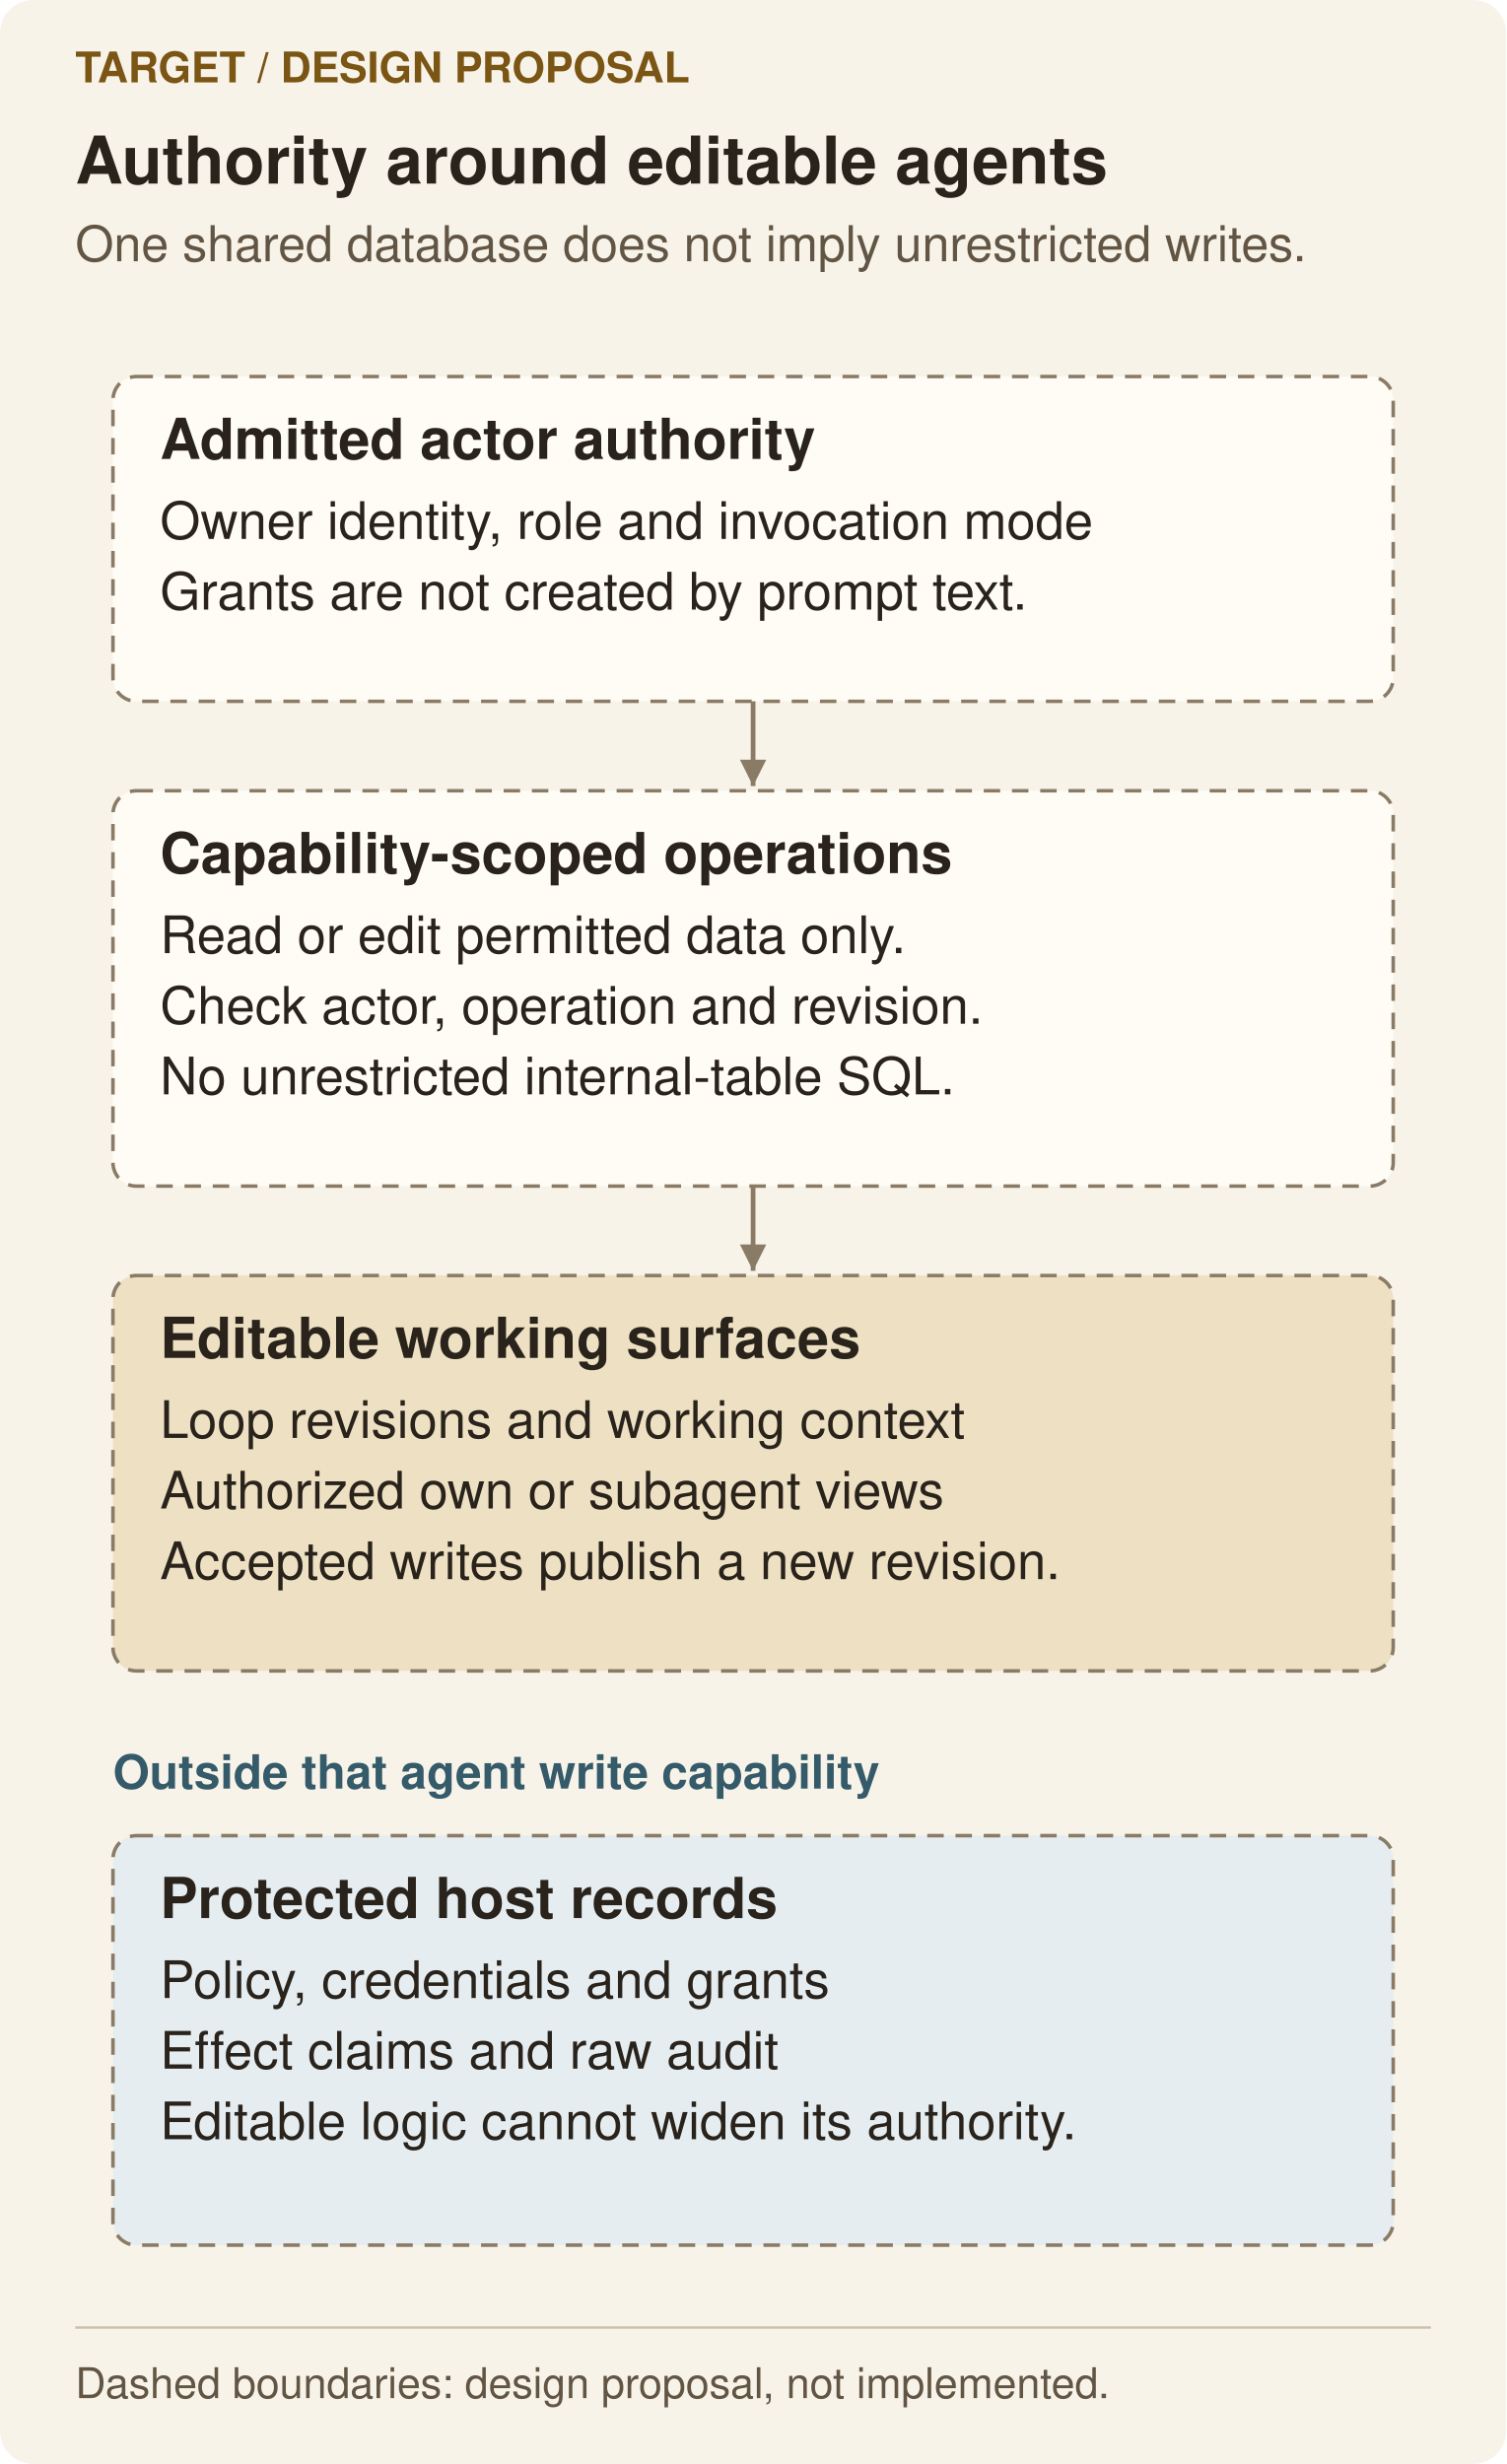
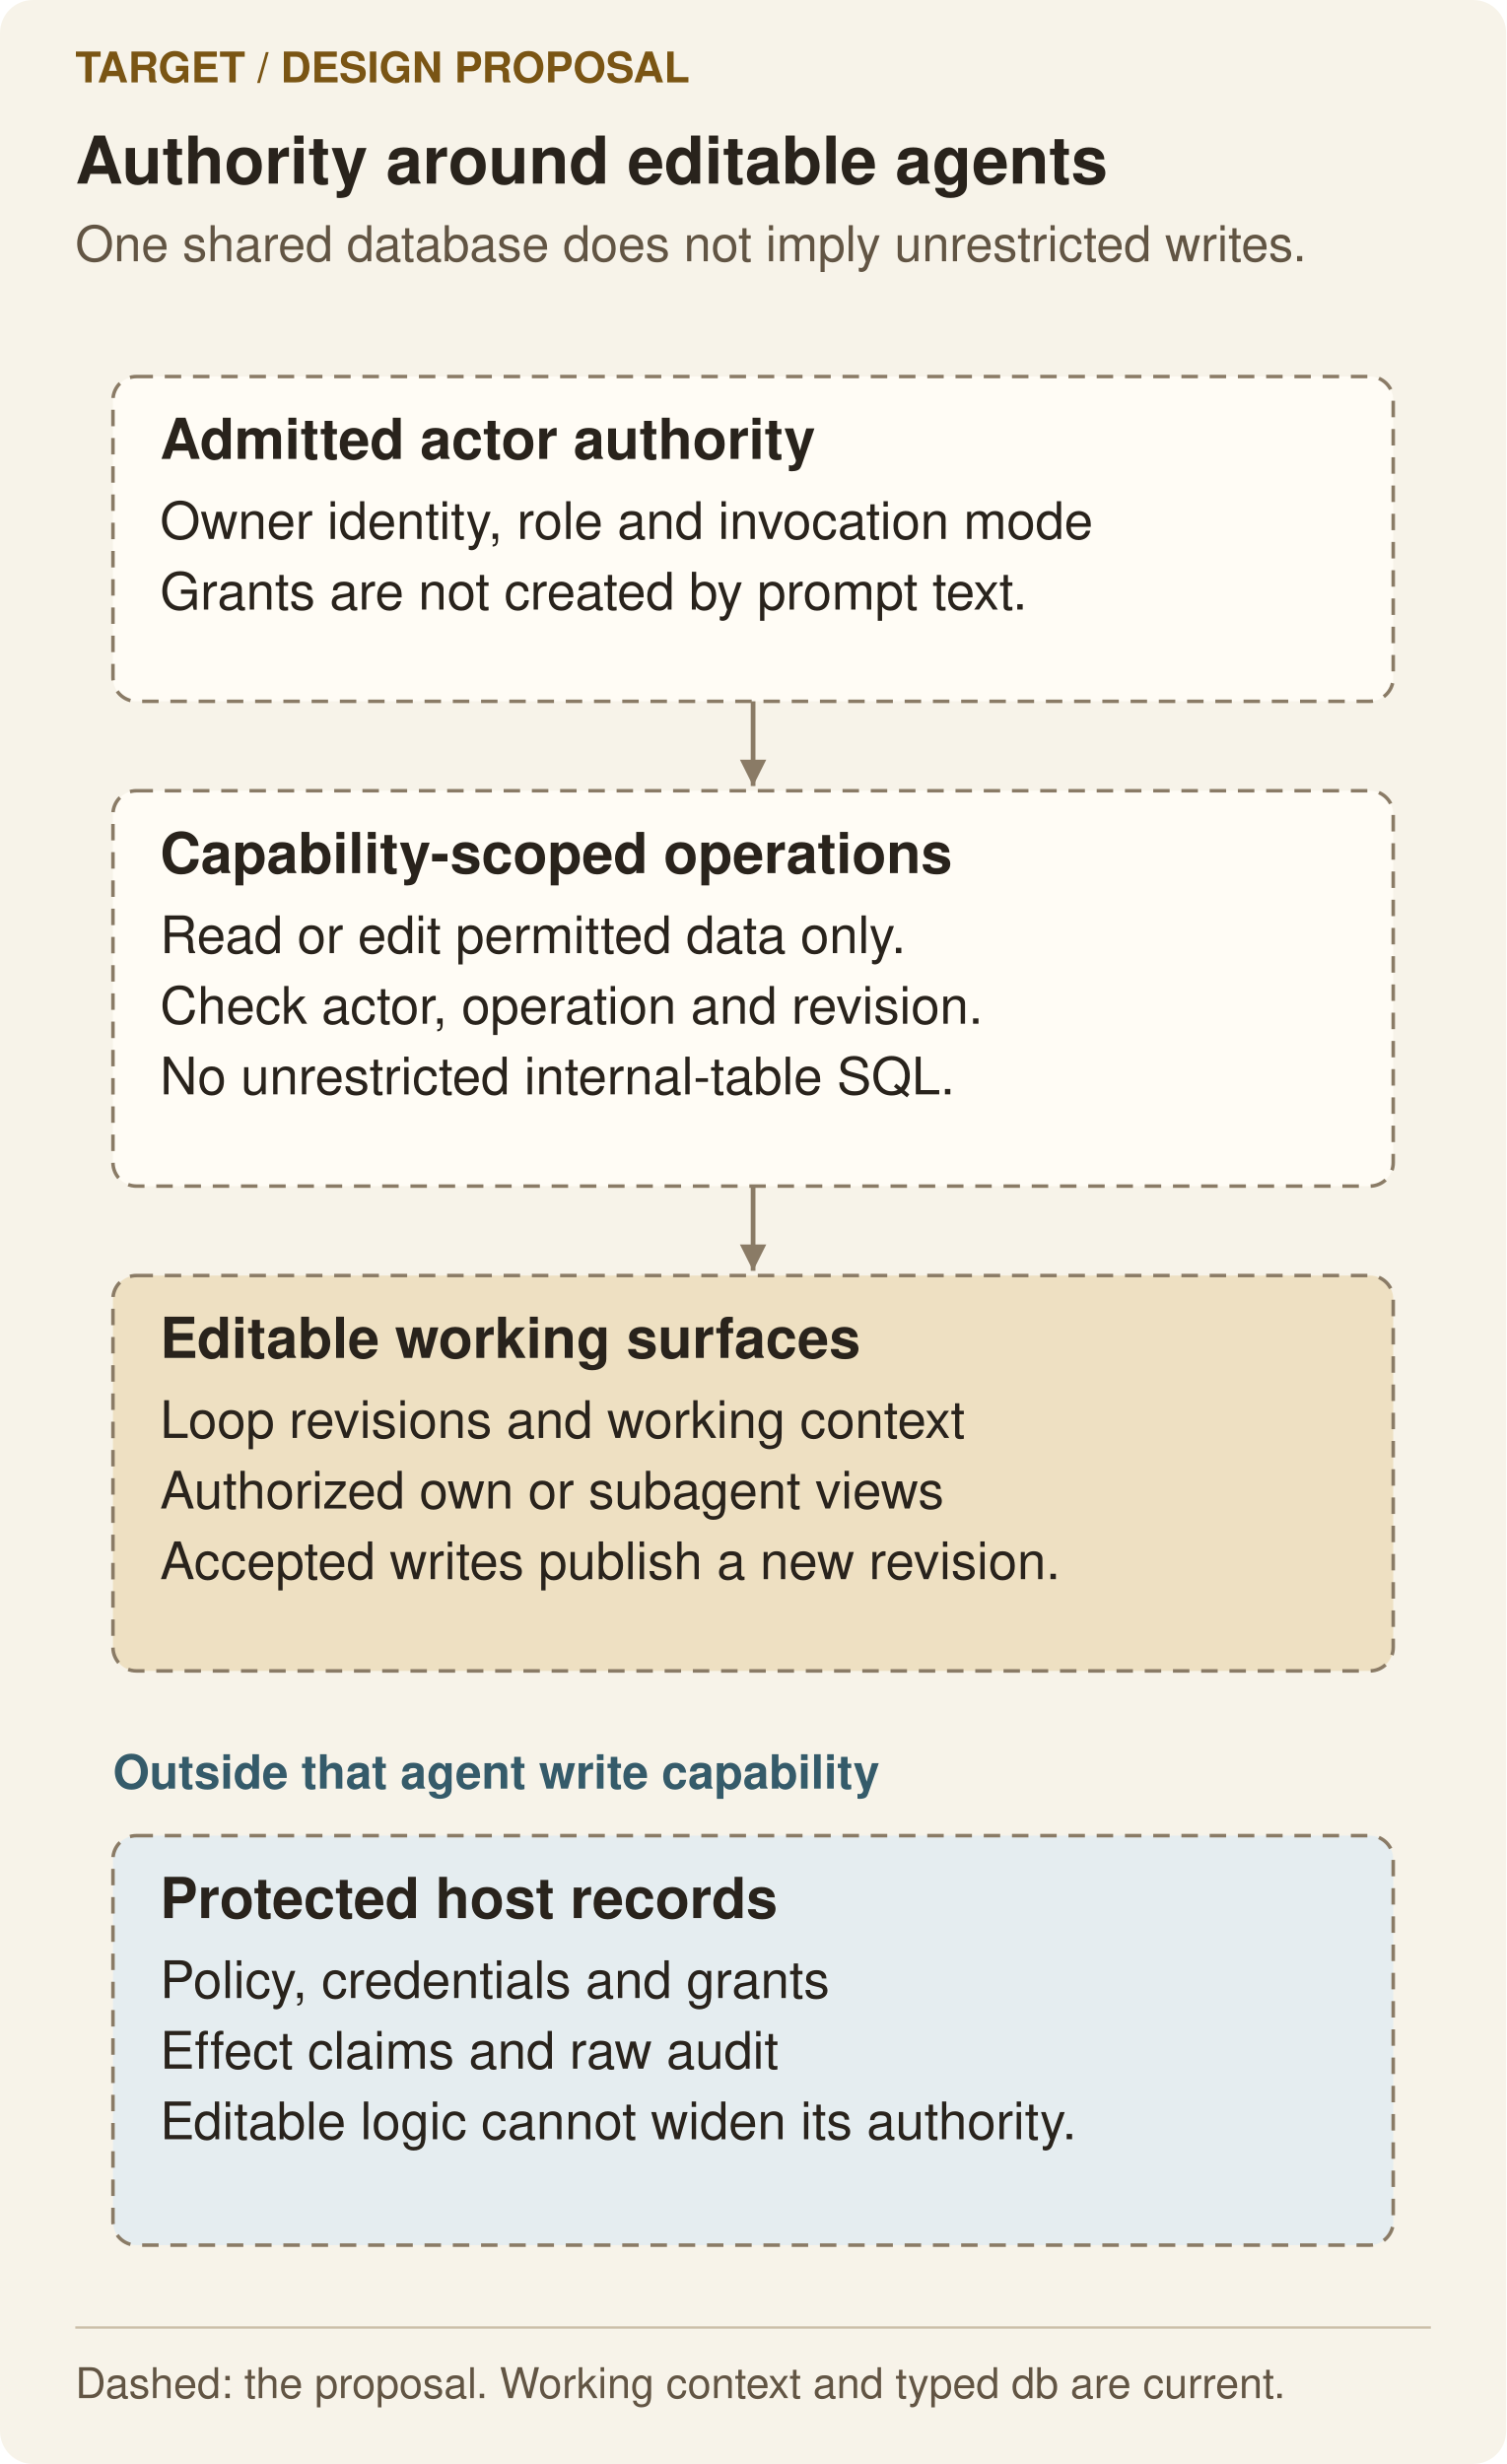
<svg xmlns="http://www.w3.org/2000/svg" width="640" height="1047" viewBox="0 0 640 1047" style="max-width:100%;height:auto;display:block" role="img" aria-labelledby="authority-title authority-desc">
  <style>text{font-family:ui-sans-serif,-apple-system,BlinkMacSystemFont,"Segoe UI",Helvetica,Arial,sans-serif}path,rect{vector-effect:non-scaling-stroke}</style>
  <defs>
    <marker id="authority-arrow" viewBox="0 0 10 10" refX="9" refY="5" markerWidth="7" markerHeight="7" orient="auto-start-reverse">
      <path d="M1 1 L9 5 L1 9 Z" fill="#8A7B66" />
    </marker>
  </defs>
  <rect width="640" height="1047" rx="14" fill="#F7F3E9" />
  <text x="32" y="35" font-size="18" font-weight="700" fill="#7A5514" text-anchor="start">
    <tspan x="32" dy="0">TARGET / DESIGN PROPOSAL</tspan>
  </text>
  <text x="32" y="78" font-size="28" font-weight="650" fill="#29231C" text-anchor="start">
    <tspan x="32" dy="0">Authority around editable agents</tspan>
  </text>
  <text x="32" y="111" font-size="21" font-weight="400" fill="#625544" text-anchor="start">
    <tspan x="32" dy="0">One shared database does not imply unrestricted writes.</tspan>
  </text>
  <g>
    <rect x="48" y="160" width="544" height="138" rx="10" fill="#FFFCF5" stroke="#8A7B66" stroke-width="1.5" stroke-dasharray="7 5" />
    <text x="68" y="195" font-size="24" font-weight="650" fill="#29231C" text-anchor="start">
      <tspan x="68" dy="0">Admitted actor authority</tspan>
    </text>
    <text x="68" y="229" font-size="22" font-weight="400" fill="#29231C" text-anchor="start">
      <tspan x="68" dy="0">Owner identity, role and invocation mode</tspan>
      <tspan x="68" dy="30">Grants are not created by prompt text.</tspan>
    </text>
  </g>
  <path d="M320 298 V334" fill="none" stroke="#8A7B66" stroke-width="2" marker-end="url(#authority-arrow)" />
  <g>
    <rect x="48" y="336" width="544" height="168" rx="10" fill="#FFFCF5" stroke="#8A7B66" stroke-width="1.5" stroke-dasharray="7 5" />
    <text x="68" y="371" font-size="24" font-weight="650" fill="#29231C" text-anchor="start">
      <tspan x="68" dy="0">Capability-scoped operations</tspan>
    </text>
    <text x="68" y="405" font-size="22" font-weight="400" fill="#29231C" text-anchor="start">
      <tspan x="68" dy="0">Read or edit permitted data only.</tspan>
      <tspan x="68" dy="30">Check actor, operation and revision.</tspan>
      <tspan x="68" dy="30">No unrestricted internal-table SQL.</tspan>
    </text>
  </g>
  <path d="M320 504 V540" fill="none" stroke="#8A7B66" stroke-width="2" marker-end="url(#authority-arrow)" />
  <g>
    <rect x="48" y="542" width="544" height="168" rx="10" fill="#EEE0C2" stroke="#8A7B66" stroke-width="1.5" stroke-dasharray="7 5" />
    <text x="68" y="577" font-size="24" font-weight="650" fill="#29231C" text-anchor="start">
      <tspan x="68" dy="0">Editable working surfaces</tspan>
    </text>
    <text x="68" y="611" font-size="22" font-weight="400" fill="#29231C" text-anchor="start">
      <tspan x="68" dy="0">Loop revisions and working context</tspan>
      <tspan x="68" dy="30">Authorized own or subagent views</tspan>
      <tspan x="68" dy="30">Accepted writes publish a new revision.</tspan>
    </text>
  </g>
  <text x="48" y="760" font-size="20" font-weight="650" fill="#355B6A" text-anchor="start">
    <tspan x="48" dy="0">Outside that agent write capability</tspan>
  </text>
  <g>
    <rect x="48" y="780" width="544" height="174" rx="10" fill="#E5EDF0" stroke="#8A7B66" stroke-width="1.5" stroke-dasharray="7 5" />
    <text x="68" y="815" font-size="24" font-weight="650" fill="#29231C" text-anchor="start">
      <tspan x="68" dy="0">Protected host records</tspan>
    </text>
    <text x="68" y="849" font-size="22" font-weight="400" fill="#29231C" text-anchor="start">
      <tspan x="68" dy="0">Policy, credentials and grants</tspan>
      <tspan x="68" dy="30">Effect claims and raw audit</tspan>
      <tspan x="68" dy="30">Editable logic cannot widen its authority.</tspan>
    </text>
  </g>
  <path d="M32 989 H608" stroke="#CBBFA9" />
  <text x="32" y="1019" font-size="18" font-weight="400" fill="#625544" text-anchor="start">
-     <tspan x="32" dy="0">Dashed boundaries: design proposal, not implemented.</tspan>
+     <tspan x="32" dy="0">Dashed: the proposal. Working context and typed db are current.</tspan>
  </text>
</svg>
